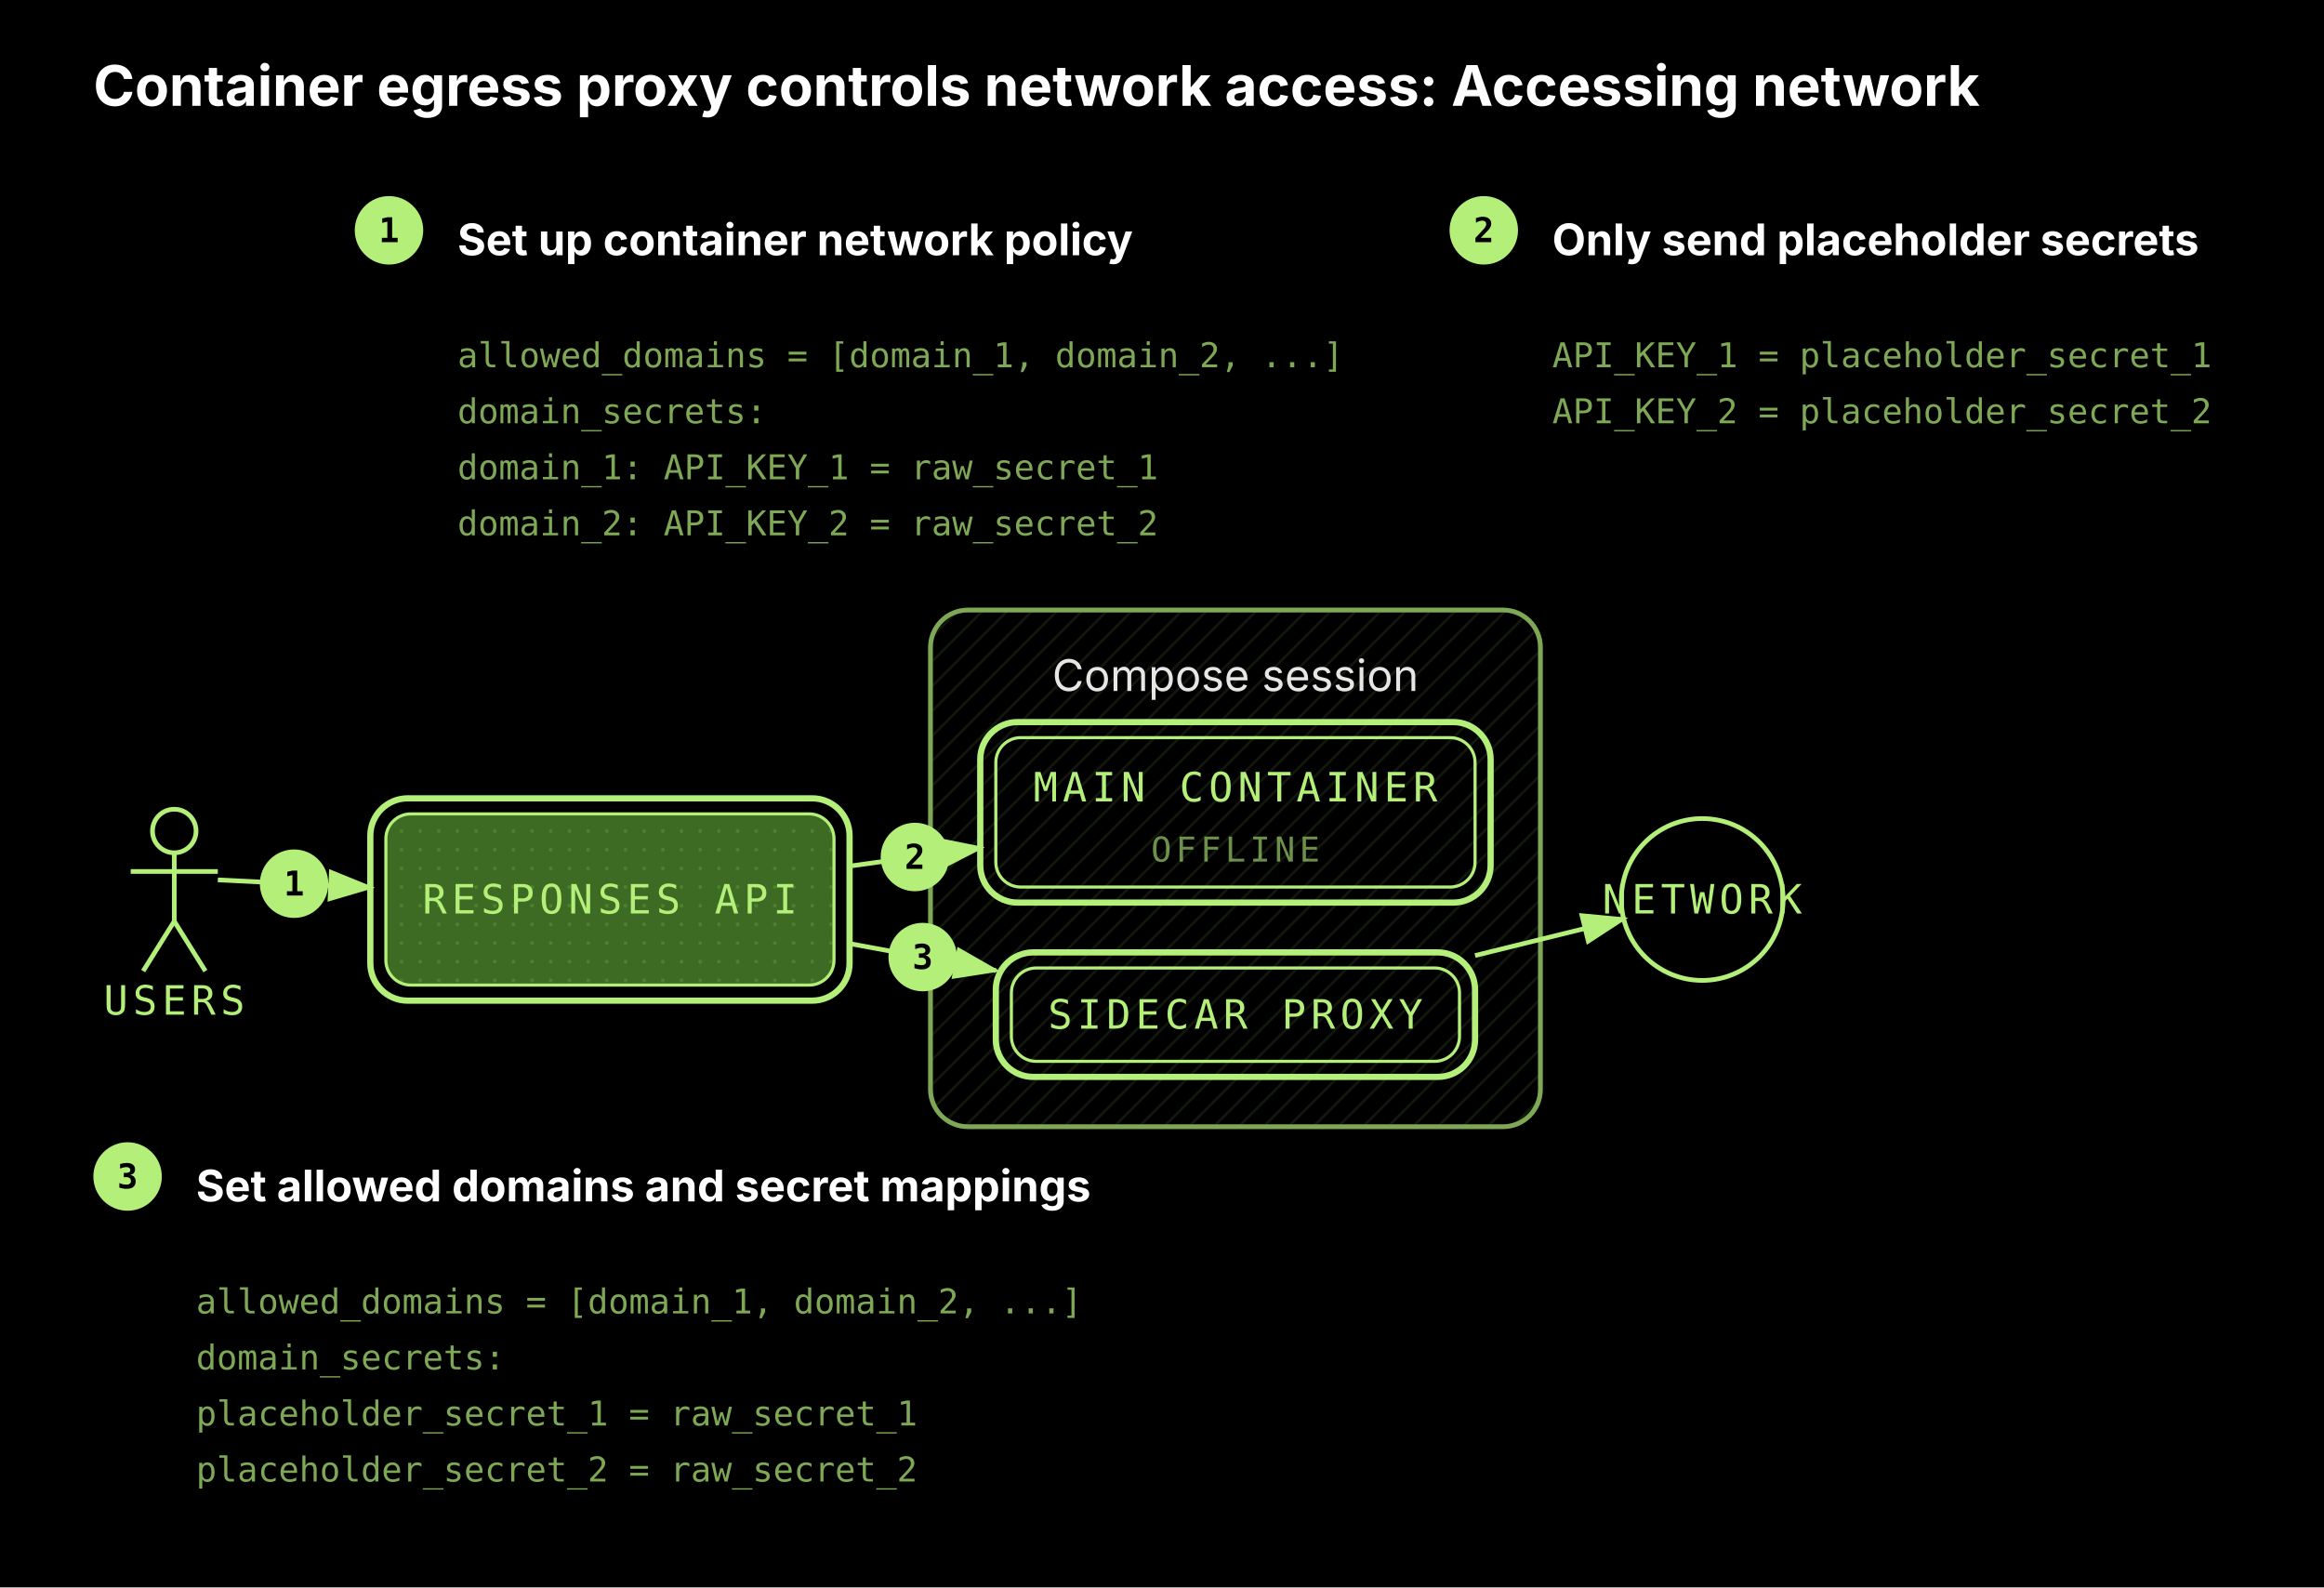
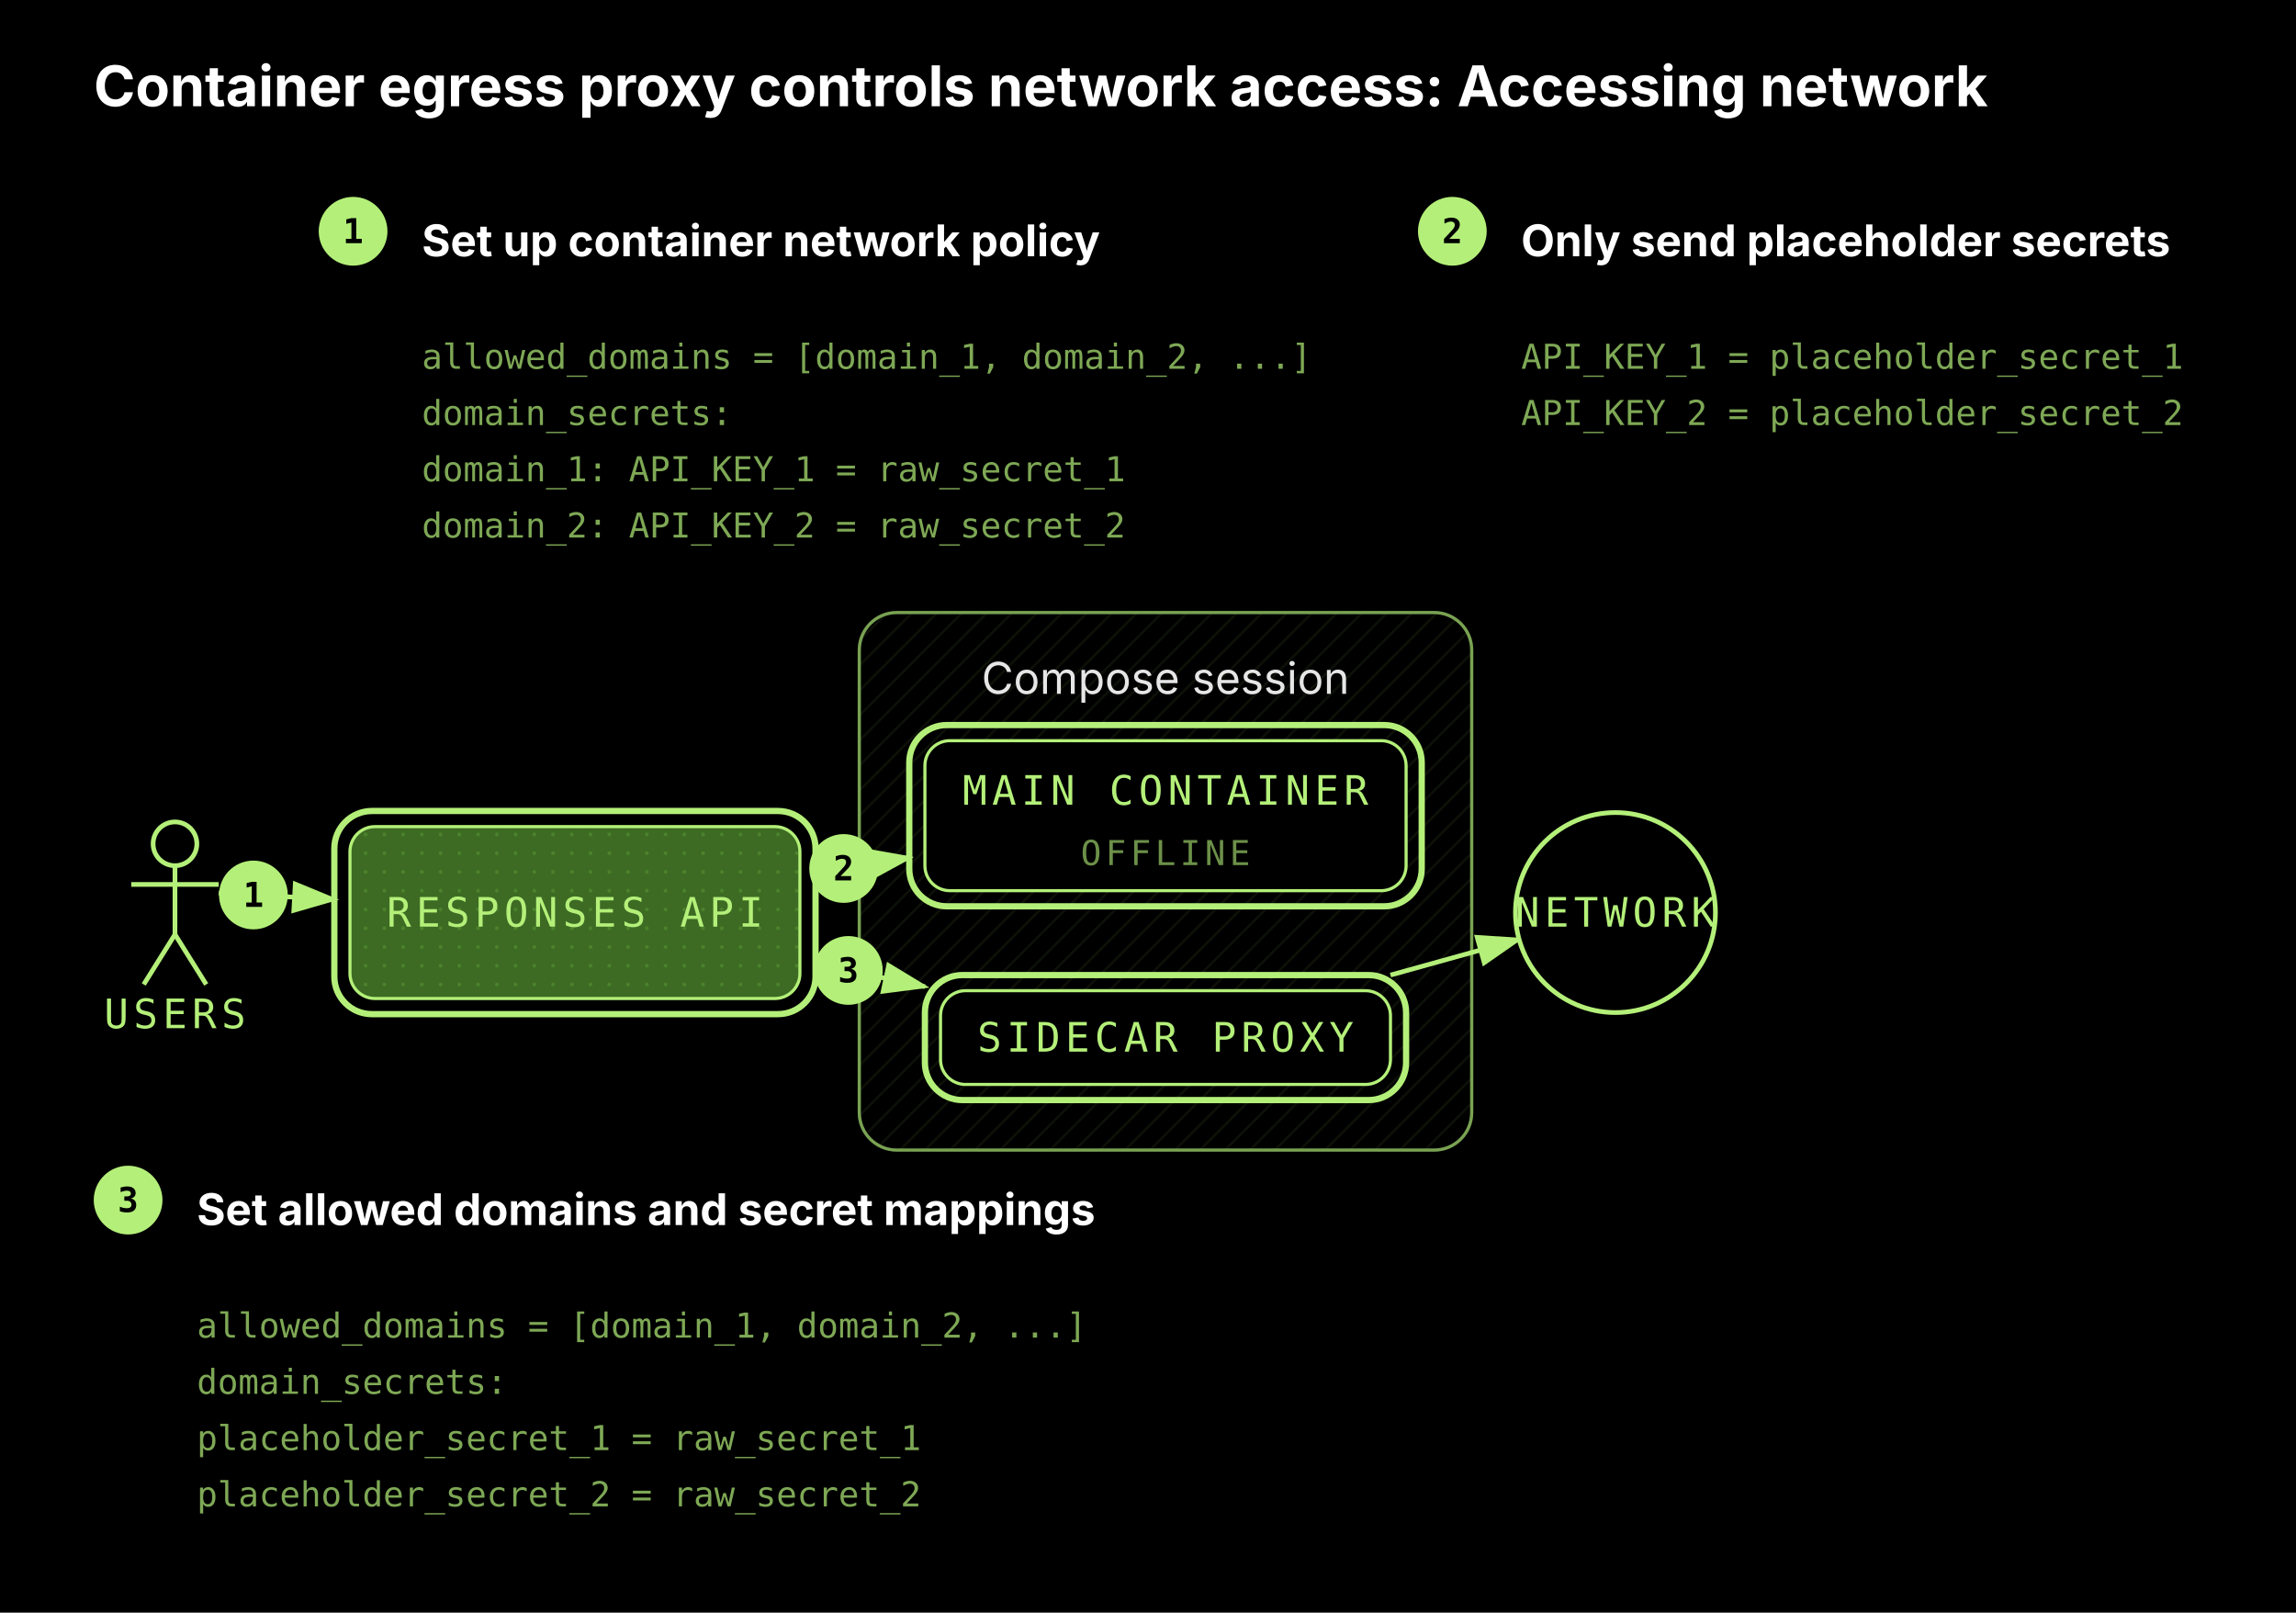
- <svg xmlns="http://www.w3.org/2000/svg" viewBox="0 0 746.8 510" width="746.8" height="510">
+ <svg xmlns="http://www.w3.org/2000/svg" viewBox="0 0 734.8 516" width="734.8" height="516">
  <defs>
    <pattern id="dotgrid" width="8" height="8" patternUnits="userSpaceOnUse">
      <rect width="8" height="8" fill="#000000" />
      <circle cx="4" cy="4" r="0.8" fill="#b4f079" opacity="0.7" />
    </pattern>
    <pattern id="crosshatch" width="8" height="8" patternUnits="userSpaceOnUse">
      <rect width="8" height="8" fill="#000000" />
      <path d="M0 8L8 0M-1 1L1 -1M7 9L9 7" stroke="#b4f079" stroke-width="0.8" opacity="0.2" />
    </pattern>
    <pattern id="hero" width="6" height="6" patternUnits="userSpaceOnUse">
      <rect width="6" height="6" fill="#3d6b23" />
      <circle cx="3" cy="3" r="0.6" fill="#5a9a35" opacity="0.5" />
    </pattern>
    <marker id="arrowhead" markerWidth="10" markerHeight="7" refX="9" refY="3.5" orient="auto" markerUnits="strokeWidth">
      <polygon points="0 0, 10 3.5, 0 7" fill="#b4f079" />
    </marker>
    <marker id="arrowhead-reverse" markerWidth="10" markerHeight="7" refX="1" refY="3.5" orient="auto" markerUnits="strokeWidth">
      <polygon points="10 0, 0 3.5, 10 7" fill="#b4f079" />
    </marker>
  </defs>
  <rect width="100%" height="100%" fill="#000000" />
  <g class="diagram">
    <text x="30" y="34" font-family="'Inter', 'Helvetica Neue', Arial, sans-serif" font-size="18" fill="#ffffff" font-weight="700">Container egress proxy controls network access: Accessing network</text>
-     <rect x="299" y="196" width="196" height="166" rx="12" fill="url(#crosshatch)" stroke="#b4f079" stroke-width="1.5" opacity="0.5" />
-     <rect x="299" y="196" width="196" height="166" rx="12" fill="none" stroke="#b4f079" stroke-width="1.5" opacity="0.4" />
-     <text x="397" y="222" font-family="'Inter', 'Helvetica Neue', Arial, sans-serif" font-size="14" fill="#ffffff" opacity="0.9" text-anchor="middle">Compose session</text>
-     <line x1="70" y1="282.7" x2="119" y2="285.15" stroke="#b4f079" stroke-width="1.5" marker-end="url(#arrowhead)" />
-     <circle cx="94.5" cy="283.925" r="11" fill="#b4f079" stroke="none" />
-     <text x="94.5" y="283.925" font-family="'JetBrains Mono', 'Fira Code', 'SF Mono', 'Cascadia Code', monospace" font-size="11" fill="#000000" text-anchor="middle" dominant-baseline="central" font-weight="700">1</text>
-     <line x1="273" y1="278.274" x2="315" y2="272.423" stroke="#b4f079" stroke-width="1.5" marker-end="url(#arrowhead)" />
-     <circle cx="294" cy="275.348" r="11" fill="#b4f079" stroke="none" />
-     <text x="294" y="275.348" font-family="'JetBrains Mono', 'Fira Code', 'SF Mono', 'Cascadia Code', monospace" font-size="11" fill="#000000" text-anchor="middle" dominant-baseline="central" font-weight="700">2</text>
-     <line x1="273" y1="303.174" x2="320" y2="311.826" stroke="#b4f079" stroke-width="1.5" marker-end="url(#arrowhead)" />
-     <circle cx="296.5" cy="307.5" r="11" fill="#b4f079" stroke="none" />
-     <text x="296.5" y="307.5" font-family="'JetBrains Mono', 'Fira Code', 'SF Mono', 'Cascadia Code', monospace" font-size="11" fill="#000000" text-anchor="middle" dominant-baseline="central" font-weight="700">3</text>
-     <line x1="474" y1="307.007" x2="521.757" y2="295.227" stroke="#b4f079" stroke-width="1.5" marker-end="url(#arrowhead)" />
-     <circle cx="56" cy="267" r="7" fill="none" stroke="#b4f079" stroke-width="1.5" />
-     <line x1="56" y1="274" x2="56" y2="296" stroke="#b4f079" stroke-width="1.5" />
-     <line x1="42" y1="280" x2="70" y2="280" stroke="#b4f079" stroke-width="1.5" />
-     <line x1="56" y1="296" x2="46" y2="312" stroke="#b4f079" stroke-width="1.5" />
-     <line x1="56" y1="296" x2="66" y2="312" stroke="#b4f079" stroke-width="1.5" />
-     <text x="56" y="326" font-family="'JetBrains Mono', 'Fira Code', 'SF Mono', 'Cascadia Code', monospace" font-size="13" fill="#b4f079" text-anchor="middle" letter-spacing="0.12em">USERS</text>
-     <rect x="119" y="256.5" width="154" height="65" rx="12" fill="none" stroke="#b4f079" stroke-width="2" />
-     <rect x="124" y="261.5" width="144" height="55" rx="8" fill="url(#hero)" stroke="#b4f079" stroke-width="1" />
-     <text x="196" y="289" font-family="'JetBrains Mono', 'Fira Code', 'SF Mono', 'Cascadia Code', monospace" font-size="13" fill="#b4f079" text-anchor="middle" dominant-baseline="central" letter-spacing="0.12em">RESPONSES API</text>
-     <circle cx="547" cy="289" r="26" fill="transparent" stroke="#b4f079" stroke-width="1.5" />
-     <text x="547" y="289" font-family="'JetBrains Mono', 'Fira Code', 'SF Mono', 'Cascadia Code', monospace" font-size="13" fill="#b4f079" text-anchor="middle" dominant-baseline="central" letter-spacing="0.12em">NETWORK</text>
-     <rect x="315" y="232" width="164" height="58" rx="12" fill="none" stroke="#b4f079" stroke-width="2" />
-     <rect x="320" y="237" width="154" height="48" rx="8" fill="transparent" stroke="#b4f079" stroke-width="1" />
-     <text x="397" y="253" font-family="'JetBrains Mono', 'Fira Code', 'SF Mono', 'Cascadia Code', monospace" font-size="13" fill="#b4f079" text-anchor="middle" dominant-baseline="central" letter-spacing="0.12em">MAIN CONTAINER</text>
-     <text x="397" y="273" font-family="'JetBrains Mono', 'Fira Code', 'SF Mono', 'Cascadia Code', monospace" font-size="11" fill="#b4f079" opacity="0.6" text-anchor="middle" dominant-baseline="central" letter-spacing="0.12em">OFFLINE</text>
-     <rect x="320" y="306" width="154" height="40" rx="12" fill="none" stroke="#b4f079" stroke-width="2" />
-     <rect x="325" y="311" width="144" height="30" rx="8" fill="transparent" stroke="#b4f079" stroke-width="1" />
-     <text x="397" y="326" font-family="'JetBrains Mono', 'Fira Code', 'SF Mono', 'Cascadia Code', monospace" font-size="13" fill="#b4f079" text-anchor="middle" dominant-baseline="central" letter-spacing="0.12em">SIDECAR PROXY</text>
-     <circle cx="125" cy="74" r="11" fill="#b4f079" stroke="none" />
-     <text x="125" y="74" font-family="'JetBrains Mono', 'Fira Code', 'SF Mono', 'Cascadia Code', monospace" font-size="11" fill="#000000" text-anchor="middle" dominant-baseline="central" font-weight="700">1</text>
-     <text x="147" y="82" font-family="'Inter', 'Helvetica Neue', Arial, sans-serif" font-size="14" fill="#ffffff" font-weight="700">Set up container network policy</text>
-     <text x="147" y="118" font-family="'JetBrains Mono', 'Fira Code', 'SF Mono', 'Cascadia Code', monospace" font-size="11" fill="#b4f079" opacity="0.7">allowed_domains = [domain_1, domain_2, ...]</text>
-     <text x="147" y="136" font-family="'JetBrains Mono', 'Fira Code', 'SF Mono', 'Cascadia Code', monospace" font-size="11" fill="#b4f079" opacity="0.7">domain_secrets:</text>
-     <text x="147" y="154" font-family="'JetBrains Mono', 'Fira Code', 'SF Mono', 'Cascadia Code', monospace" font-size="11" fill="#b4f079" opacity="0.7">  domain_1: API_KEY_1 = raw_secret_1</text>
-     <text x="147" y="172" font-family="'JetBrains Mono', 'Fira Code', 'SF Mono', 'Cascadia Code', monospace" font-size="11" fill="#b4f079" opacity="0.7">  domain_2: API_KEY_2 = raw_secret_2</text>
-     <circle cx="476.8" cy="74" r="11" fill="#b4f079" stroke="none" />
-     <text x="476.8" y="74" font-family="'JetBrains Mono', 'Fira Code', 'SF Mono', 'Cascadia Code', monospace" font-size="11" fill="#000000" text-anchor="middle" dominant-baseline="central" font-weight="700">2</text>
-     <text x="498.8" y="82" font-family="'Inter', 'Helvetica Neue', Arial, sans-serif" font-size="14" fill="#ffffff" font-weight="700">Only send placeholder secrets</text>
-     <text x="498.8" y="118" font-family="'JetBrains Mono', 'Fira Code', 'SF Mono', 'Cascadia Code', monospace" font-size="11" fill="#b4f079" opacity="0.7">API_KEY_1 = placeholder_secret_1</text>
-     <text x="498.8" y="136" font-family="'JetBrains Mono', 'Fira Code', 'SF Mono', 'Cascadia Code', monospace" font-size="11" fill="#b4f079" opacity="0.7">API_KEY_2 = placeholder_secret_2</text>
-     <circle cx="41" cy="378" r="11" fill="#b4f079" stroke="none" />
-     <text x="41" y="378" font-family="'JetBrains Mono', 'Fira Code', 'SF Mono', 'Cascadia Code', monospace" font-size="11" fill="#000000" text-anchor="middle" dominant-baseline="central" font-weight="700">3</text>
-     <text x="63" y="386" font-family="'Inter', 'Helvetica Neue', Arial, sans-serif" font-size="14" fill="#ffffff" font-weight="700">Set allowed domains and secret mappings</text>
-     <text x="63" y="422" font-family="'JetBrains Mono', 'Fira Code', 'SF Mono', 'Cascadia Code', monospace" font-size="11" fill="#b4f079" opacity="0.7">allowed_domains = [domain_1, domain_2, ...]</text>
-     <text x="63" y="440" font-family="'JetBrains Mono', 'Fira Code', 'SF Mono', 'Cascadia Code', monospace" font-size="11" fill="#b4f079" opacity="0.7">domain_secrets:</text>
-     <text x="63" y="458" font-family="'JetBrains Mono', 'Fira Code', 'SF Mono', 'Cascadia Code', monospace" font-size="11" fill="#b4f079" opacity="0.7">  placeholder_secret_1 = raw_secret_1</text>
-     <text x="63" y="476" font-family="'JetBrains Mono', 'Fira Code', 'SF Mono', 'Cascadia Code', monospace" font-size="11" fill="#b4f079" opacity="0.7">  placeholder_secret_2 = raw_secret_2</text>
+     <rect x="275" y="196" width="196" height="172" rx="12" fill="url(#crosshatch)" stroke="#b4f079" stroke-width="1" opacity="0.35" />
+     <rect x="275" y="196" width="196" height="172" rx="12" fill="none" stroke="#b4f079" stroke-width="1" opacity="0.5" />
+     <text x="373" y="222" font-family="'Inter', 'Helvetica Neue', Arial, sans-serif" font-size="14" fill="#ffffff" opacity="0.9" text-anchor="middle">Compose session</text>
+     <line x1="70" y1="285.766" x2="107" y2="287.789" stroke="#b4f079" stroke-width="1.5" marker-end="url(#arrowhead)" />
+     <circle cx="81.1" cy="286.373" r="11" fill="#b4f079" stroke="none" />
+     <text x="81.1" y="286.373" font-family="'JetBrains Mono', 'Fira Code', 'SF Mono', 'Cascadia Code', monospace" font-size="11" fill="#000000" text-anchor="middle" dominant-baseline="central" font-weight="700">1</text>
+     <line x1="261" y1="279.37" x2="291" y2="274.45" stroke="#b4f079" stroke-width="1.5" marker-end="url(#arrowhead)" />
+     <circle cx="270" cy="277.894" r="11" fill="#b4f079" stroke="none" />
+     <text x="270" y="277.894" font-family="'JetBrains Mono', 'Fira Code', 'SF Mono', 'Cascadia Code', monospace" font-size="11" fill="#000000" text-anchor="middle" dominant-baseline="central" font-weight="700">2</text>
+     <line x1="261" y1="308.296" x2="296" y2="315.704" stroke="#b4f079" stroke-width="1.5" marker-end="url(#arrowhead)" />
+     <circle cx="271.5" cy="310.519" r="11" fill="#b4f079" stroke="none" />
+     <text x="271.5" y="310.519" font-family="'JetBrains Mono', 'Fira Code', 'SF Mono', 'Cascadia Code', monospace" font-size="11" fill="#000000" text-anchor="middle" dominant-baseline="central" font-weight="700">3</text>
+     <line x1="445" y1="312" x2="486.167" y2="300.565" stroke="#b4f079" stroke-width="1.5" marker-end="url(#arrowhead)" />
+     <circle cx="56" cy="270" r="7" fill="none" stroke="#b4f079" stroke-width="1.5" />
+     <line x1="56" y1="277" x2="56" y2="299" stroke="#b4f079" stroke-width="1.5" />
+     <line x1="42" y1="283" x2="70" y2="283" stroke="#b4f079" stroke-width="1.5" />
+     <line x1="56" y1="299" x2="46" y2="315" stroke="#b4f079" stroke-width="1.5" />
+     <line x1="56" y1="299" x2="66" y2="315" stroke="#b4f079" stroke-width="1.5" />
+     <text x="56" y="329" font-family="'JetBrains Mono', 'Fira Code', 'SF Mono', 'Cascadia Code', monospace" font-size="13" fill="#b4f079" text-anchor="middle" letter-spacing="0.12em">USERS</text>
+     <rect x="107" y="259.5" width="154" height="65" rx="12" fill="none" stroke="#b4f079" stroke-width="2" />
+     <rect x="112" y="264.5" width="144" height="55" rx="8" fill="url(#hero)" stroke="#b4f079" stroke-width="1" />
+     <text x="184" y="292" font-family="'JetBrains Mono', 'Fira Code', 'SF Mono', 'Cascadia Code', monospace" font-size="13" fill="#b4f079" text-anchor="middle" dominant-baseline="central" letter-spacing="0.12em">RESPONSES API</text>
+     <circle cx="517" cy="292" r="32" fill="#000000" stroke="#b4f079" stroke-width="1.5" />
+     <text x="517" y="292" font-family="'JetBrains Mono', 'Fira Code', 'SF Mono', 'Cascadia Code', monospace" font-size="13" fill="#b4f079" text-anchor="middle" dominant-baseline="central" letter-spacing="0.12em">NETWORK</text>
+     <rect x="291" y="232" width="164" height="58" rx="12" fill="none" stroke="#b4f079" stroke-width="2" />
+     <rect x="296" y="237" width="154" height="48" rx="8" fill="#000000" stroke="#b4f079" stroke-width="1" />
+     <text x="373" y="253" font-family="'JetBrains Mono', 'Fira Code', 'SF Mono', 'Cascadia Code', monospace" font-size="13" fill="#b4f079" text-anchor="middle" dominant-baseline="central" letter-spacing="0.12em">MAIN CONTAINER</text>
+     <text x="373" y="273" font-family="'JetBrains Mono', 'Fira Code', 'SF Mono', 'Cascadia Code', monospace" font-size="11" fill="#b4f079" opacity="0.6" text-anchor="middle" dominant-baseline="central" letter-spacing="0.12em">OFFLINE</text>
+     <rect x="296" y="312" width="154" height="40" rx="12" fill="none" stroke="#b4f079" stroke-width="2" />
+     <rect x="301" y="317" width="144" height="30" rx="8" fill="#000000" stroke="#b4f079" stroke-width="1" />
+     <text x="373" y="332" font-family="'JetBrains Mono', 'Fira Code', 'SF Mono', 'Cascadia Code', monospace" font-size="13" fill="#b4f079" text-anchor="middle" dominant-baseline="central" letter-spacing="0.12em">SIDECAR PROXY</text>
+     <circle cx="113" cy="74" r="11" fill="#b4f079" stroke="none" />
+     <text x="113" y="74" font-family="'JetBrains Mono', 'Fira Code', 'SF Mono', 'Cascadia Code', monospace" font-size="11" fill="#000000" text-anchor="middle" dominant-baseline="central" font-weight="700">1</text>
+     <text x="135" y="82" font-family="'Inter', 'Helvetica Neue', Arial, sans-serif" font-size="14" fill="#ffffff" font-weight="700">Set up container network policy</text>
+     <text x="135" y="118" font-family="'JetBrains Mono', 'Fira Code', 'SF Mono', 'Cascadia Code', monospace" font-size="11" fill="#b4f079" opacity="0.7">allowed_domains = [domain_1, domain_2, ...]</text>
+     <text x="135" y="136" font-family="'JetBrains Mono', 'Fira Code', 'SF Mono', 'Cascadia Code', monospace" font-size="11" fill="#b4f079" opacity="0.7">domain_secrets:</text>
+     <text x="135" y="154" font-family="'JetBrains Mono', 'Fira Code', 'SF Mono', 'Cascadia Code', monospace" font-size="11" fill="#b4f079" opacity="0.7">  domain_1: API_KEY_1 = raw_secret_1</text>
+     <text x="135" y="172" font-family="'JetBrains Mono', 'Fira Code', 'SF Mono', 'Cascadia Code', monospace" font-size="11" fill="#b4f079" opacity="0.7">  domain_2: API_KEY_2 = raw_secret_2</text>
+     <circle cx="464.8" cy="74" r="11" fill="#b4f079" stroke="none" />
+     <text x="464.8" y="74" font-family="'JetBrains Mono', 'Fira Code', 'SF Mono', 'Cascadia Code', monospace" font-size="11" fill="#000000" text-anchor="middle" dominant-baseline="central" font-weight="700">2</text>
+     <text x="486.8" y="82" font-family="'Inter', 'Helvetica Neue', Arial, sans-serif" font-size="14" fill="#ffffff" font-weight="700">Only send placeholder secrets</text>
+     <text x="486.8" y="118" font-family="'JetBrains Mono', 'Fira Code', 'SF Mono', 'Cascadia Code', monospace" font-size="11" fill="#b4f079" opacity="0.7">API_KEY_1 = placeholder_secret_1</text>
+     <text x="486.8" y="136" font-family="'JetBrains Mono', 'Fira Code', 'SF Mono', 'Cascadia Code', monospace" font-size="11" fill="#b4f079" opacity="0.7">API_KEY_2 = placeholder_secret_2</text>
+     <circle cx="41" cy="384" r="11" fill="#b4f079" stroke="none" />
+     <text x="41" y="384" font-family="'JetBrains Mono', 'Fira Code', 'SF Mono', 'Cascadia Code', monospace" font-size="11" fill="#000000" text-anchor="middle" dominant-baseline="central" font-weight="700">3</text>
+     <text x="63" y="392" font-family="'Inter', 'Helvetica Neue', Arial, sans-serif" font-size="14" fill="#ffffff" font-weight="700">Set allowed domains and secret mappings</text>
+     <text x="63" y="428" font-family="'JetBrains Mono', 'Fira Code', 'SF Mono', 'Cascadia Code', monospace" font-size="11" fill="#b4f079" opacity="0.7">allowed_domains = [domain_1, domain_2, ...]</text>
+     <text x="63" y="446" font-family="'JetBrains Mono', 'Fira Code', 'SF Mono', 'Cascadia Code', monospace" font-size="11" fill="#b4f079" opacity="0.7">domain_secrets:</text>
+     <text x="63" y="464" font-family="'JetBrains Mono', 'Fira Code', 'SF Mono', 'Cascadia Code', monospace" font-size="11" fill="#b4f079" opacity="0.7">  placeholder_secret_1 = raw_secret_1</text>
+     <text x="63" y="482" font-family="'JetBrains Mono', 'Fira Code', 'SF Mono', 'Cascadia Code', monospace" font-size="11" fill="#b4f079" opacity="0.7">  placeholder_secret_2 = raw_secret_2</text>
  </g>
</svg>
